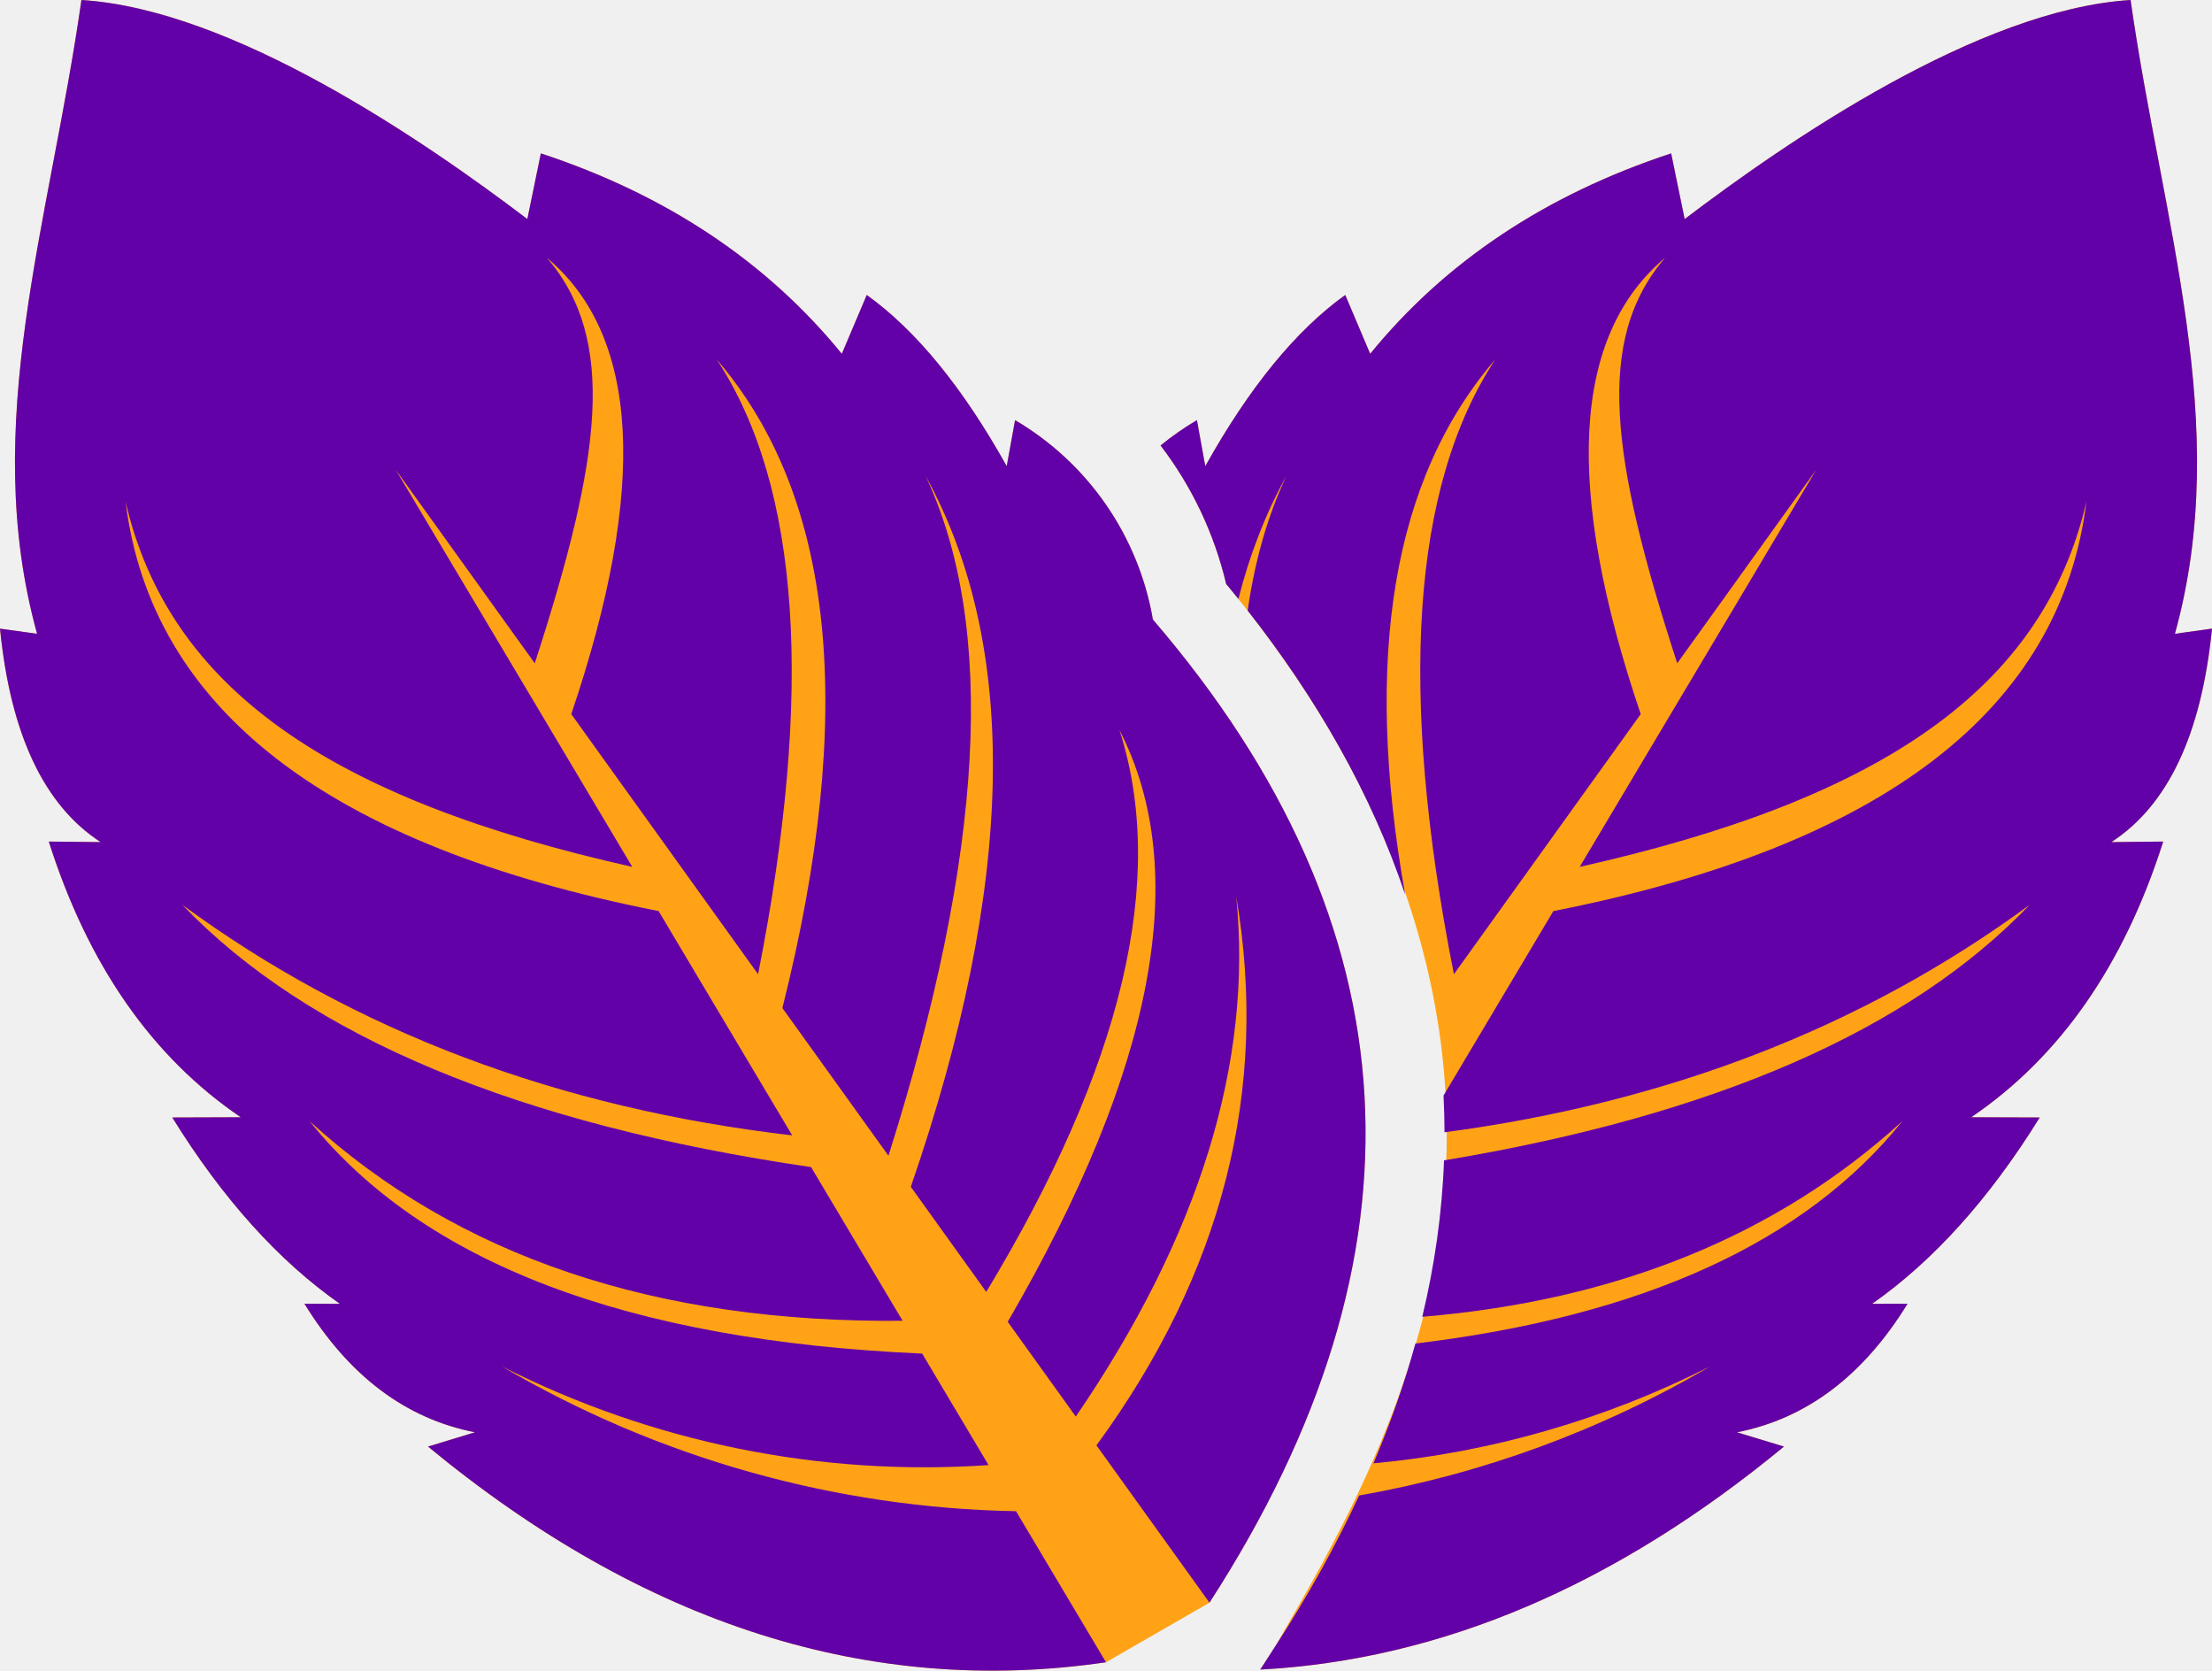
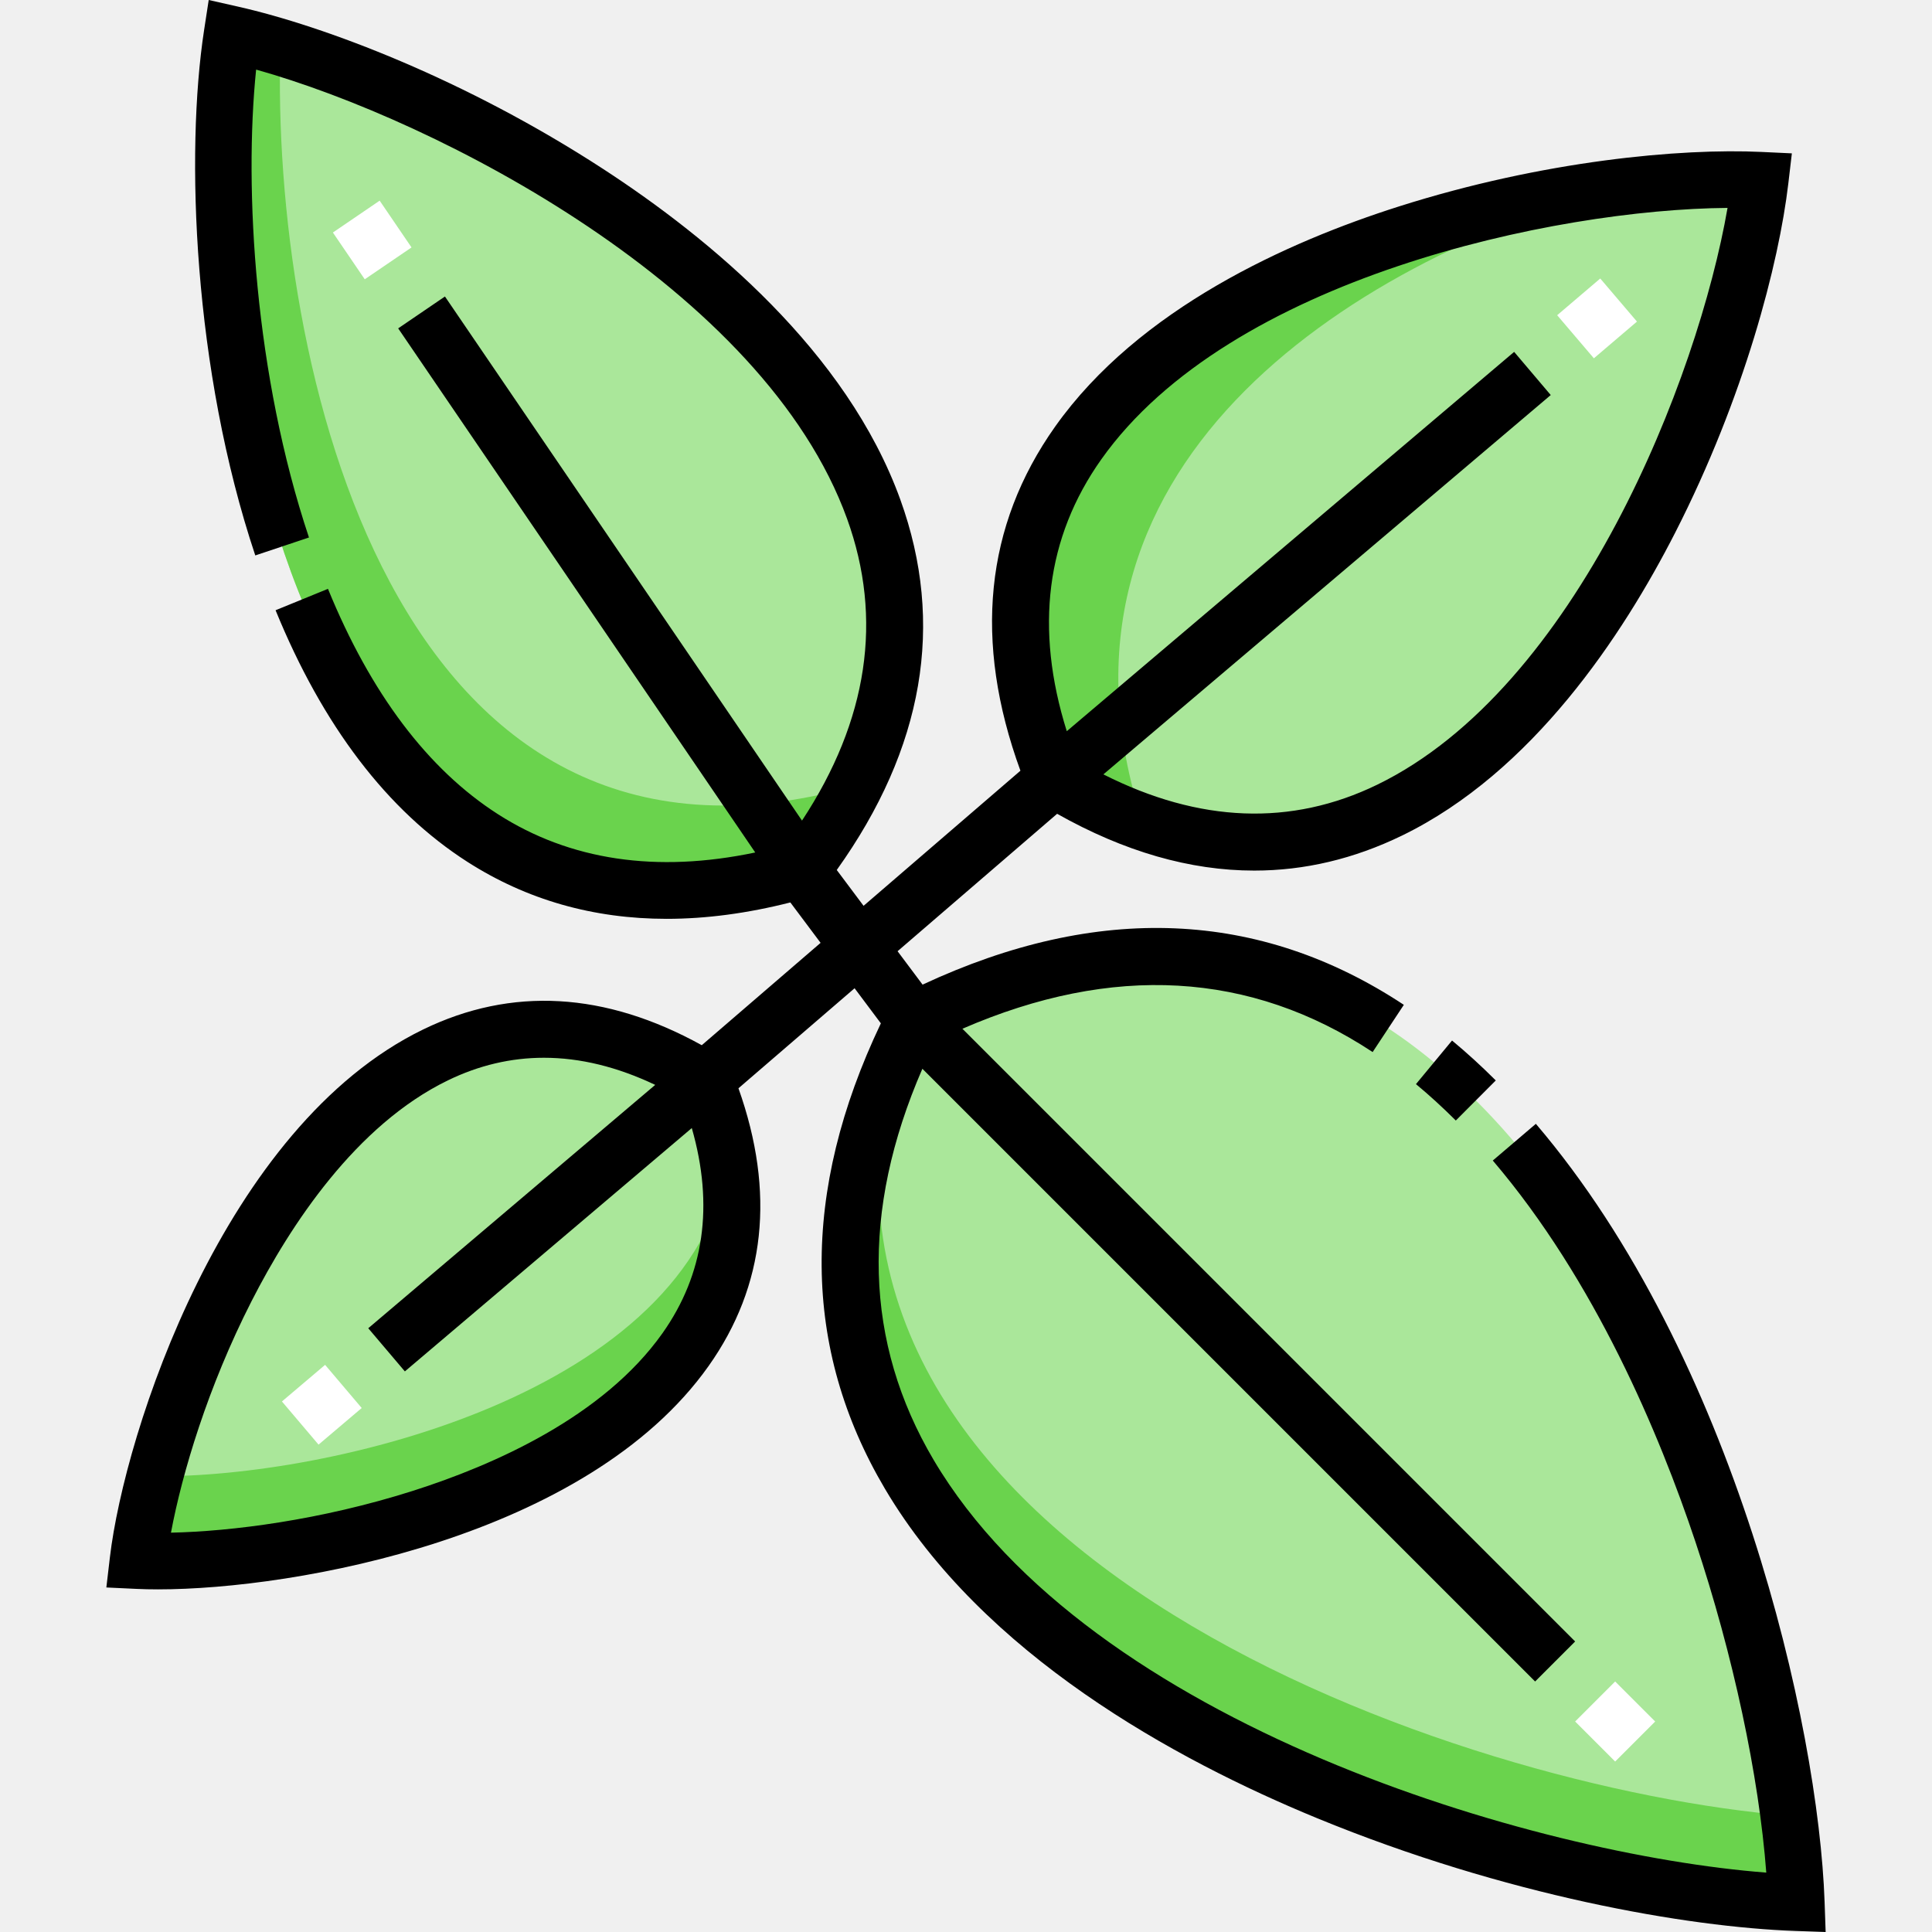
- <svg xmlns="http://www.w3.org/2000/svg" version="1.1" viewBox="0 0 1266.667 956.388">
-   <g id="g8" transform="matrix(1.333333,0,0,-1.333333,-1366.667,2778.107)">
-     <g id="g3695" style="fill:#ffa216;fill-opacity:1">
-       <path d="m 1551.6,1832.87 c -5.14,21.76 -14.81,41.98 -28.17,59.45 4.89,3.99 10.1,7.63 15.62,10.88 2.39,-13.17 3.59,-19.76 3.59,-19.76 18.87,33.79 38.91,58.29 60.11,73.5 l 10.71,-25.26 c 32.33,39.64 75.42,68.32 129.26,86.05 3.87,-18.8 5.8,-28.2 5.8,-28.2 44.17,33.52 126.41,90.03 191.51,94.05 13.58,-95.59 43.93,-182.16 19.05,-272.11 10.61,1.47 15.92,2.21 15.92,2.21 -4.5,-45.31 -18.9,-75.86 -43.21,-91.65 14.84,0.16 22.26,0.23 22.26,0.23 -16.84,-53 -44.32,-92.46 -82.44,-118.36 19.61,-0.07 29.41,-0.1 29.41,-0.1 -21.57,-34.81 -45.56,-61.48 -71.99,-80.01 10.15,0.03 15.22,0.04 15.22,0.04 -19.04,-30.96 -43.45,-49.36 -73.23,-55.2 13.44,-4.09 20.16,-6.13 20.16,-6.13 -72.39,-59.71 -147.37,-91.62 -224.94,-95.75 l 6.67,10.32 c 22.42,39.123 61.137,103.069 71.048,181.219 10.71,84.451 -13.244,178.949 -92.358,274.581 z" style="fill:#ffa216;fill-opacity:1;fill-rule:evenodd;stroke:none;stroke-width:0.1" id="path14-1" />
-       <path d="m 1544.44,1395.48 c 96.86,149.77 88.76,290.47 -24.3,422.1 -6.17,35.86 -27.82,67.19 -59.19,85.62 -2.39,-13.17 -3.59,-19.76 -3.59,-19.76 -18.87,33.79 -38.91,58.29 -60.11,73.5 l -10.71,-25.26 c -32.33,39.64 -75.42,68.32 -129.26,86.05 -3.87,-18.8 -5.8,-28.2 -5.8,-28.2 -44.17,33.52 -126.41,90.03 -191.51,94.05 -13.58,-95.59 -43.93,-182.16 -19.05,-272.11 -10.61,1.47 -15.92,2.21 -15.92,2.21 4.5,-45.31 18.9,-75.86 43.21,-91.65 -14.84,0.16 -22.26,0.23 -22.26,0.23 16.84,-53 44.32,-92.46 82.44,-118.36 -19.61,-0.07 -29.41,-0.1 -29.41,-0.1 21.56,-34.81 45.56,-61.48 71.99,-80.01 -10.15,0.03 -15.22,0.04 -15.22,0.04 19.04,-30.96 43.45,-49.36 73.23,-55.2 -13.44,-4.09 -20.16,-6.13 -20.16,-6.13 92.81,-76.55 189.87,-107.42 291.18,-92.61" style="fill:#ffa216;fill-opacity:1;fill-rule:evenodd;stroke:none;stroke-width:0.1" id="path16-5" />
+ <svg xmlns="http://www.w3.org/2000/svg" id="Capa_1" enable-background="new 0 0 512.047 512.047" height="512" viewBox="0 0 512.047 512.047" width="512">
+   <g>
+     <g>
+       <g clip-rule="evenodd" fill-rule="evenodd">
+         <path d="m212.426 230.61c87.626-114.171-80.788-205.662-150.916-221.52-10.91 71.066 12.597 261.281 150.916 221.52z" fill="#aae79a" />
+         <path d="m186.841 286.18c-90.231-55.229-144.094 74.952-150.266 127.441 52.792 2.482 190.021-29.403 150.266-127.441z" fill="#aae79a" />
+         <path d="m242.214 270.401c-79.991 158.548 145.206 230.76 233.868 233.868-3.108-88.661-75.319-313.859-233.868-233.868z" fill="#aae79a" />
+         <path d="m279.339 206.506c112.395 68.796 179.49-93.363 187.178-158.746-65.76-3.091-236.699 36.626-187.178 158.746z" fill="#aae79a" />
+         <path d="m212.426 230.61c5.772-7.521 10.405-14.94 14.056-22.25-123.011 34.552-154.67-113.51-152.171-195.848-4.534-1.372-8.832-2.525-12.801-3.422-10.91 71.066 12.597 261.281 150.916 221.52z" fill="#6ad34d" />
+         <path d="m40.992 391.24c-2.177 8.306-3.659 15.932-4.417 22.38 48.651 2.287 169.01-24.614 156.478-105.578-10.285 61.462-106.167 83.7-152.061 83.198z" fill="#6ad34d" />
+         <path d="m279.339 206.506c8.057 4.932 15.874 8.64 23.461 11.319-30.555-93.804 54.208-147.932 125.958-168.165-76.511 9.617-191.117 54.018-149.419 156.846z" fill="#6ad34d" />
+         <path d="m236.509 282.874c-62.342 149.861 153.273 218.371 239.573 221.396-.243-6.925-.907-14.683-2.001-23.064-86.641-6.956-269.374-69.025-237.572-198.332z" fill="#6ad34d" />
+       </g>
+       <g>
+         <path d="m428.073 466.866-10.607-10.607 10.606-10.606 10.607 10.607zm-343.648-83.992-9.702-11.439 11.44-9.702 9.702 11.439zm338.008-287.914-9.729-11.417 11.418-9.729 9.728 11.417zm-325.761-20.938-8.445-12.396 12.396-8.445 8.445 12.396z" fill="#fff" />
+       </g>
    </g>
-     <g id="g4065" style="fill:#6201a7;fill-opacity:1">
-       <g id="g3672" style="fill:#6201a7;fill-opacity:1">
-         <path d="m 1805.01,1881.87 -59.68,-83.07 c -28.6,88.1 -35.45,139 -5.18,174.12 -39.93,-33.48 -43.43,-98.8 -10.5,-195.94 l -80.23,-111.68 v 0 c -24.02,121.47 -18.1,209.45 17.75,263.93 -43.93,-51.05 -56.82,-127.64 -38.69,-229.74 -14.79,44.12 -38.45,84.77 -67.63,121.94 3.07,21.54 8.62,40.83 16.65,57.86 -8.96,-16.25 -15.83,-33.87 -20.63,-52.86 -1.74,2.15 -3.49,4.3 -5.27,6.44 -5.14,21.76 -14.81,41.98 -28.17,59.45 4.89,3.99 10.1,7.63 15.62,10.88 2.39,-13.17 3.59,-19.76 3.59,-19.76 18.87,33.79 38.91,58.29 60.11,73.5 7.14,-16.84 10.71,-25.26 10.71,-25.26 32.33,39.64 75.42,68.32 129.26,86.05 3.87,-18.8 5.8,-28.2 5.8,-28.2 44.17,33.52 126.41,90.03 191.51,94.05 13.58,-95.59 43.93,-182.16 19.05,-272.11 10.61,1.47 15.92,2.21 15.92,2.21 -4.5,-45.31 -18.9,-75.86 -43.21,-91.65 14.84,0.16 22.26,0.23 22.26,0.23 -16.84,-53 -44.32,-92.46 -82.44,-118.36 19.61,-0.07 29.41,-0.1 29.41,-0.1 -21.57,-34.81 -45.56,-61.48 -71.99,-80.01 10.15,0.03 15.22,0.04 15.22,0.04 -19.04,-30.96 -43.45,-49.36 -73.23,-55.2 13.44,-4.09 20.16,-6.13 20.16,-6.13 -72.39,-59.71 -147.37,-91.62 -224.94,-95.75 l 6.67,10.32 c 13.43,20.76 25.53,42.26 35.82,64.43 52.94,9.3 104,28 150.71,55.42 -45.31,-22.94 -94.38,-36.99 -144.57,-41.62 7.13,16.8 13.21,33.95 18.01,51.44 97.67,11.73 167.39,43.56 209.15,95.48 -53.81,-49.03 -122.55,-77.02 -206.2,-84 5.27,21.92 8.51,44.33 9.34,67.16 116.07,19.28 199.92,55.85 251.54,109.74 -71.25,-52.36 -155.03,-84.92 -251.33,-97.69 -0.01,5.24 -0.15,10.51 -0.42,15.79 l 47.18,79.19 c 141.55,27.91 217.86,86.51 228.93,175.8 -18.63,-80.47 -88.24,-127.82 -217.62,-156.82 v 0 l 101.56,170.48" style="fill:#6201a7;fill-opacity:1;fill-rule:evenodd;stroke:none;stroke-width:0.1" id="path14" />
-         <path d="m 1194.99,1881.87 59.68,-83.07 c 28.6,88.1 35.45,139 5.18,174.12 39.93,-33.48 43.42,-98.8 10.5,-195.94 l 80.23,-111.68 v 0 c 24.02,121.47 18.1,209.45 -17.75,263.93 50.66,-58.87 60.06,-151.69 28.19,-278.45 l 45.55,-63.4 c 41.15,129.9 46.46,227.2 15.93,291.91 40.59,-73.65 38.48,-175.4 -6.33,-305.27 l 32.4,-45.11 c 58.65,97.01 77.72,177.42 57.22,241.23 31.16,-60.75 15.16,-145.44 -47.99,-254.07 l 29.23,-40.69 c 53.1,77.63 76.07,152.08 68.89,223.37 14.18,-83.09 -5.82,-161.66 -60.01,-235.73 l 48.53,-67.54 c 96.86,149.77 88.76,290.47 -24.3,422.1 -6.17,35.86 -27.82,67.19 -59.19,85.62 -2.39,-13.17 -3.59,-19.76 -3.59,-19.76 -18.87,33.79 -38.91,58.29 -60.11,73.5 -7.14,-16.84 -10.71,-25.26 -10.71,-25.26 -32.33,39.64 -75.42,68.32 -129.26,86.05 -3.87,-18.8 -5.8,-28.2 -5.8,-28.2 -44.17,33.52 -126.41,90.03 -191.51,94.05 -13.58,-95.59 -43.93,-182.16 -19.05,-272.11 -10.61,1.47 -15.92,2.21 -15.92,2.21 4.5,-45.31 18.9,-75.86 43.21,-91.65 -14.84,0.16 -22.26,0.23 -22.26,0.23 16.84,-53 44.32,-92.46 82.44,-118.36 -19.61,-0.07 -29.41,-0.1 -29.41,-0.1 21.56,-34.81 45.56,-61.48 71.99,-80.01 -10.15,0.03 -15.22,0.04 -15.22,0.04 19.04,-30.96 43.45,-49.36 73.23,-55.2 -13.44,-4.09 -20.16,-6.13 -20.16,-6.13 92.81,-76.55 189.87,-107.42 291.18,-92.61 l -38.64,64.86 c -77.68,1.4 -153.73,22.79 -220.8,62.17 64.58,-32.7 136.79,-47.34 209,-42.37 l -28.51,47.87 c -126.31,5.51 -214,38.78 -263.08,99.8 63.88,-58.19 148.78,-86.76 254.68,-85.71 l -39.31,65.98 c -125.71,18.38 -215.73,55.92 -270.05,112.63 73.85,-54.27 161.16,-87.28 261.94,-99.01 v 0 l -57.37,96.3 c -141.55,27.91 -217.86,86.51 -228.93,175.8 18.63,-80.47 88.24,-127.82 217.62,-156.82 v 0 l -101.56,170.48" style="fill:#6201a7;fill-opacity:1;fill-rule:evenodd;stroke:none;stroke-width:0.1" id="path16" />
-       </g>
+     <g>
+       <path d="m385.841 296.976 10.594-10.62c-3.848-3.838-7.749-7.398-11.593-10.581l-9.564 11.556c3.488 2.888 7.042 6.133 10.563 9.645z" />
+       <path d="m483.578 504.007c-1.646-46.94-23.876-144.417-76.521-206.156l-11.414 9.732c27.125 31.81 44.18 72.52 53.711 101.07 10.002 29.96 16.829 62.018 18.771 87.653-61.332-4.722-179.146-39.175-220.667-109.356-18.398-31.097-19.39-65.94-2.994-103.693l162.395 162.395 10.606-10.606-162.391-162.392c39.794-17.28 76.331-15.222 108.724 6.178l8.269-12.516c-38.215-25.245-81.102-27.028-127.551-5.356l-6.627-8.852 42.287-36.425c17.773 10.021 35.234 15.053 52.244 15.053 13.346 0 26.417-3.089 39.143-9.271 34.559-16.79 58.473-52.964 72.449-80.354 18.28-35.826 27.459-71.26 29.954-92.475l.939-7.99-8.036-.377c-21.335-1.006-57.794 2.268-96.125 14.452-29.304 9.316-68.897 27.002-91.105 58.356-18.616 26.284-21.69 56.941-9.189 91.188l-41.571 35.808-7.109-9.495c23.06-32.272 28.738-65.276 16.844-98.177-14.201-39.283-50.624-69.302-78.678-87.569-36.735-23.919-74.075-37.925-96.772-43.058l-7.847-1.774-1.221 7.952c-4.999 32.567-2.887 90.036 13.563 139.258l14.227-4.755c-14.349-42.935-17.26-92.318-14.005-124.009 48.181 13.489 134.581 58.075 156.626 119.053 9.581 26.501 5.549 53.367-11.947 79.987l-94.632-138.903-12.396 8.445 94.635 138.909c-26.184 5.493-49.084 2.097-68.192-10.145-18.561-11.892-33.719-31.988-45.053-59.73l-13.886 5.673c12.525 30.659 29.632 53.096 50.847 66.688 15.701 10.06 33.377 15.1 52.83 15.1 10.42 0 21.35-1.448 32.758-4.344l8.016 10.707-31.495 27.128c-25.589-14.142-50.406-15.554-73.836-4.172-52.834 25.668-79.141 106.823-83.03 139.904l-.939 7.989 8.036.378c1.756.083 3.653.125 5.679.125 36.357 0 113.746-13.795 145.904-59.198 15.07-21.277 17.719-46.019 7.91-73.606l30.78-26.513 6.963 9.302c-21.285 44.673-20.927 86.157 1.088 123.366 25.997 43.94 76.704 71.754 114.665 87.35 49.815 20.465 98.064 28.827 126.607 29.827l8.04.282zm-191.698-382.26c33.998-48.001 120.106-66.29 165.979-66.645-7.84 45.2-39.943 127.166-92.851 152.871-22.765 11.06-47.138 10.124-72.573-2.738l118.567-100.535-9.701-11.441-118.568 100.537c-8.538-27.195-5.482-51.395 9.147-72.049zm-116.314 231.623c-15.663 22.115-44.646 34.925-66.201 41.777-24.376 7.75-48.056 10.724-64.054 11.064 2.948-15.727 9.75-38.604 21.375-61.387 10.28-20.147 27.65-46.649 52.026-58.491 8.222-3.995 16.718-5.99 25.448-5.99 9.568 0 19.419 2.4 29.493 7.189l-76.051 64.498 9.702 11.439 76.045-64.494c5.887 20.499 3.29 38.762-7.783 54.395z" />
    </g>
  </g>
</svg>
